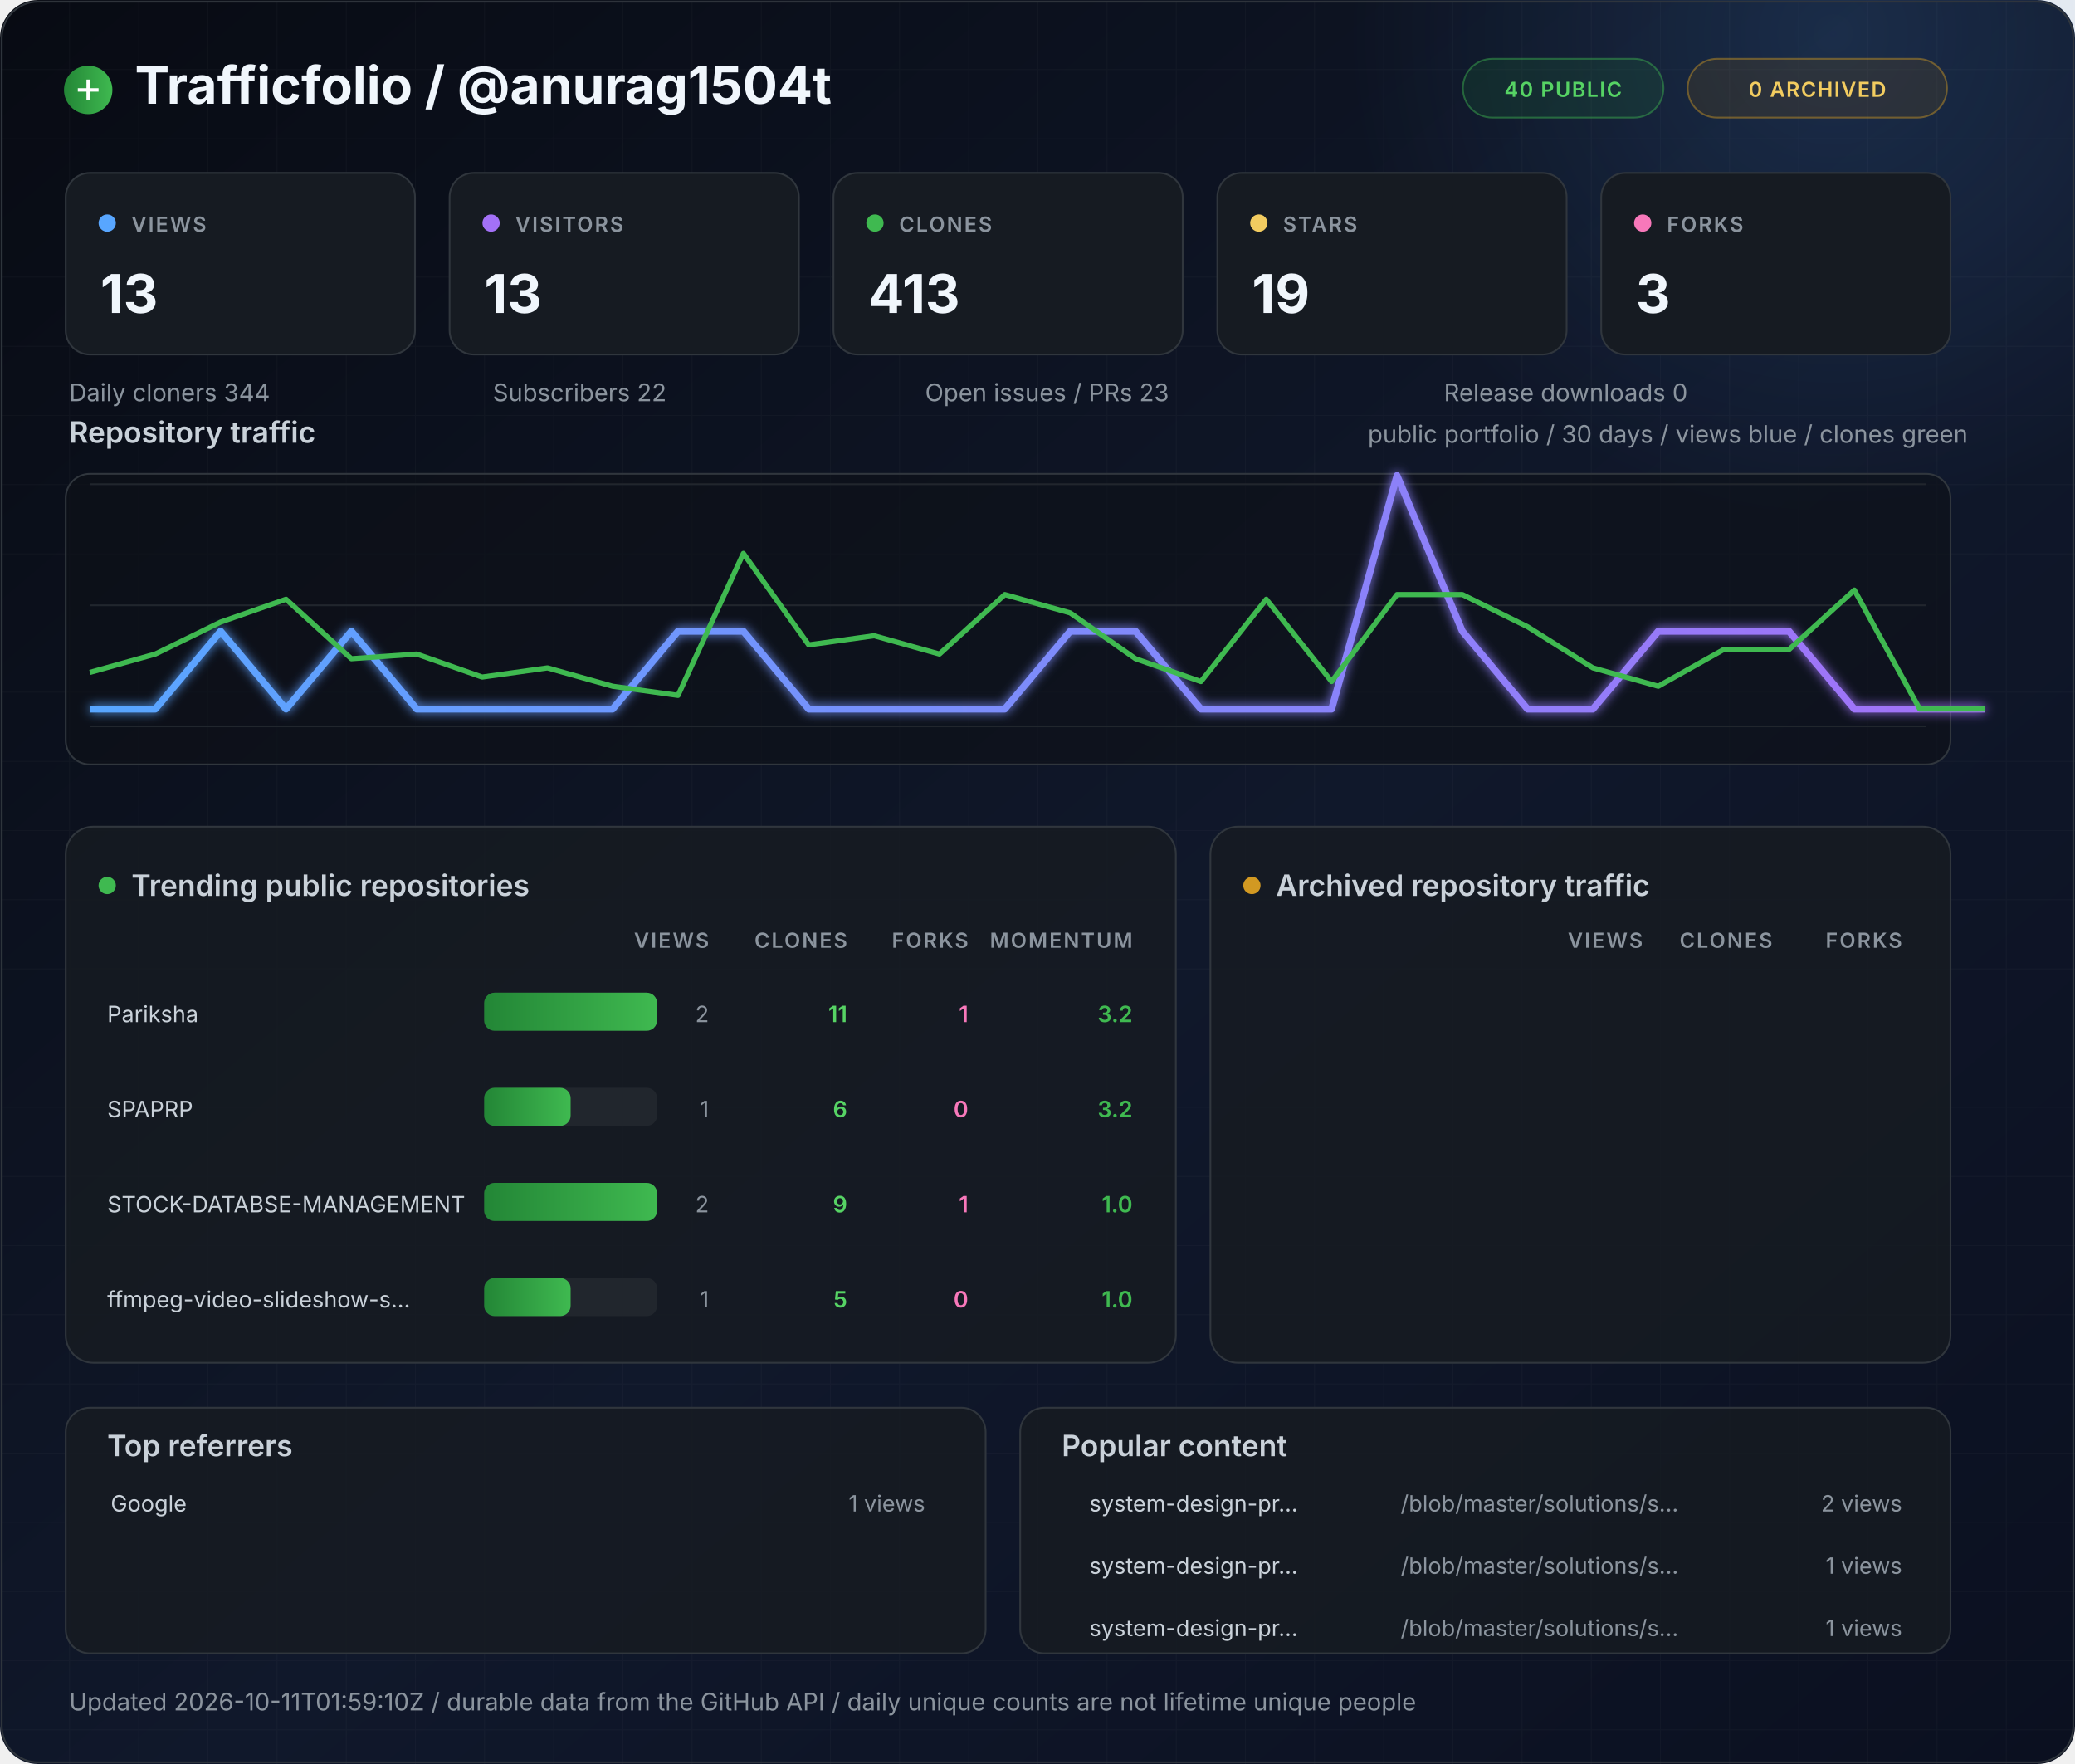
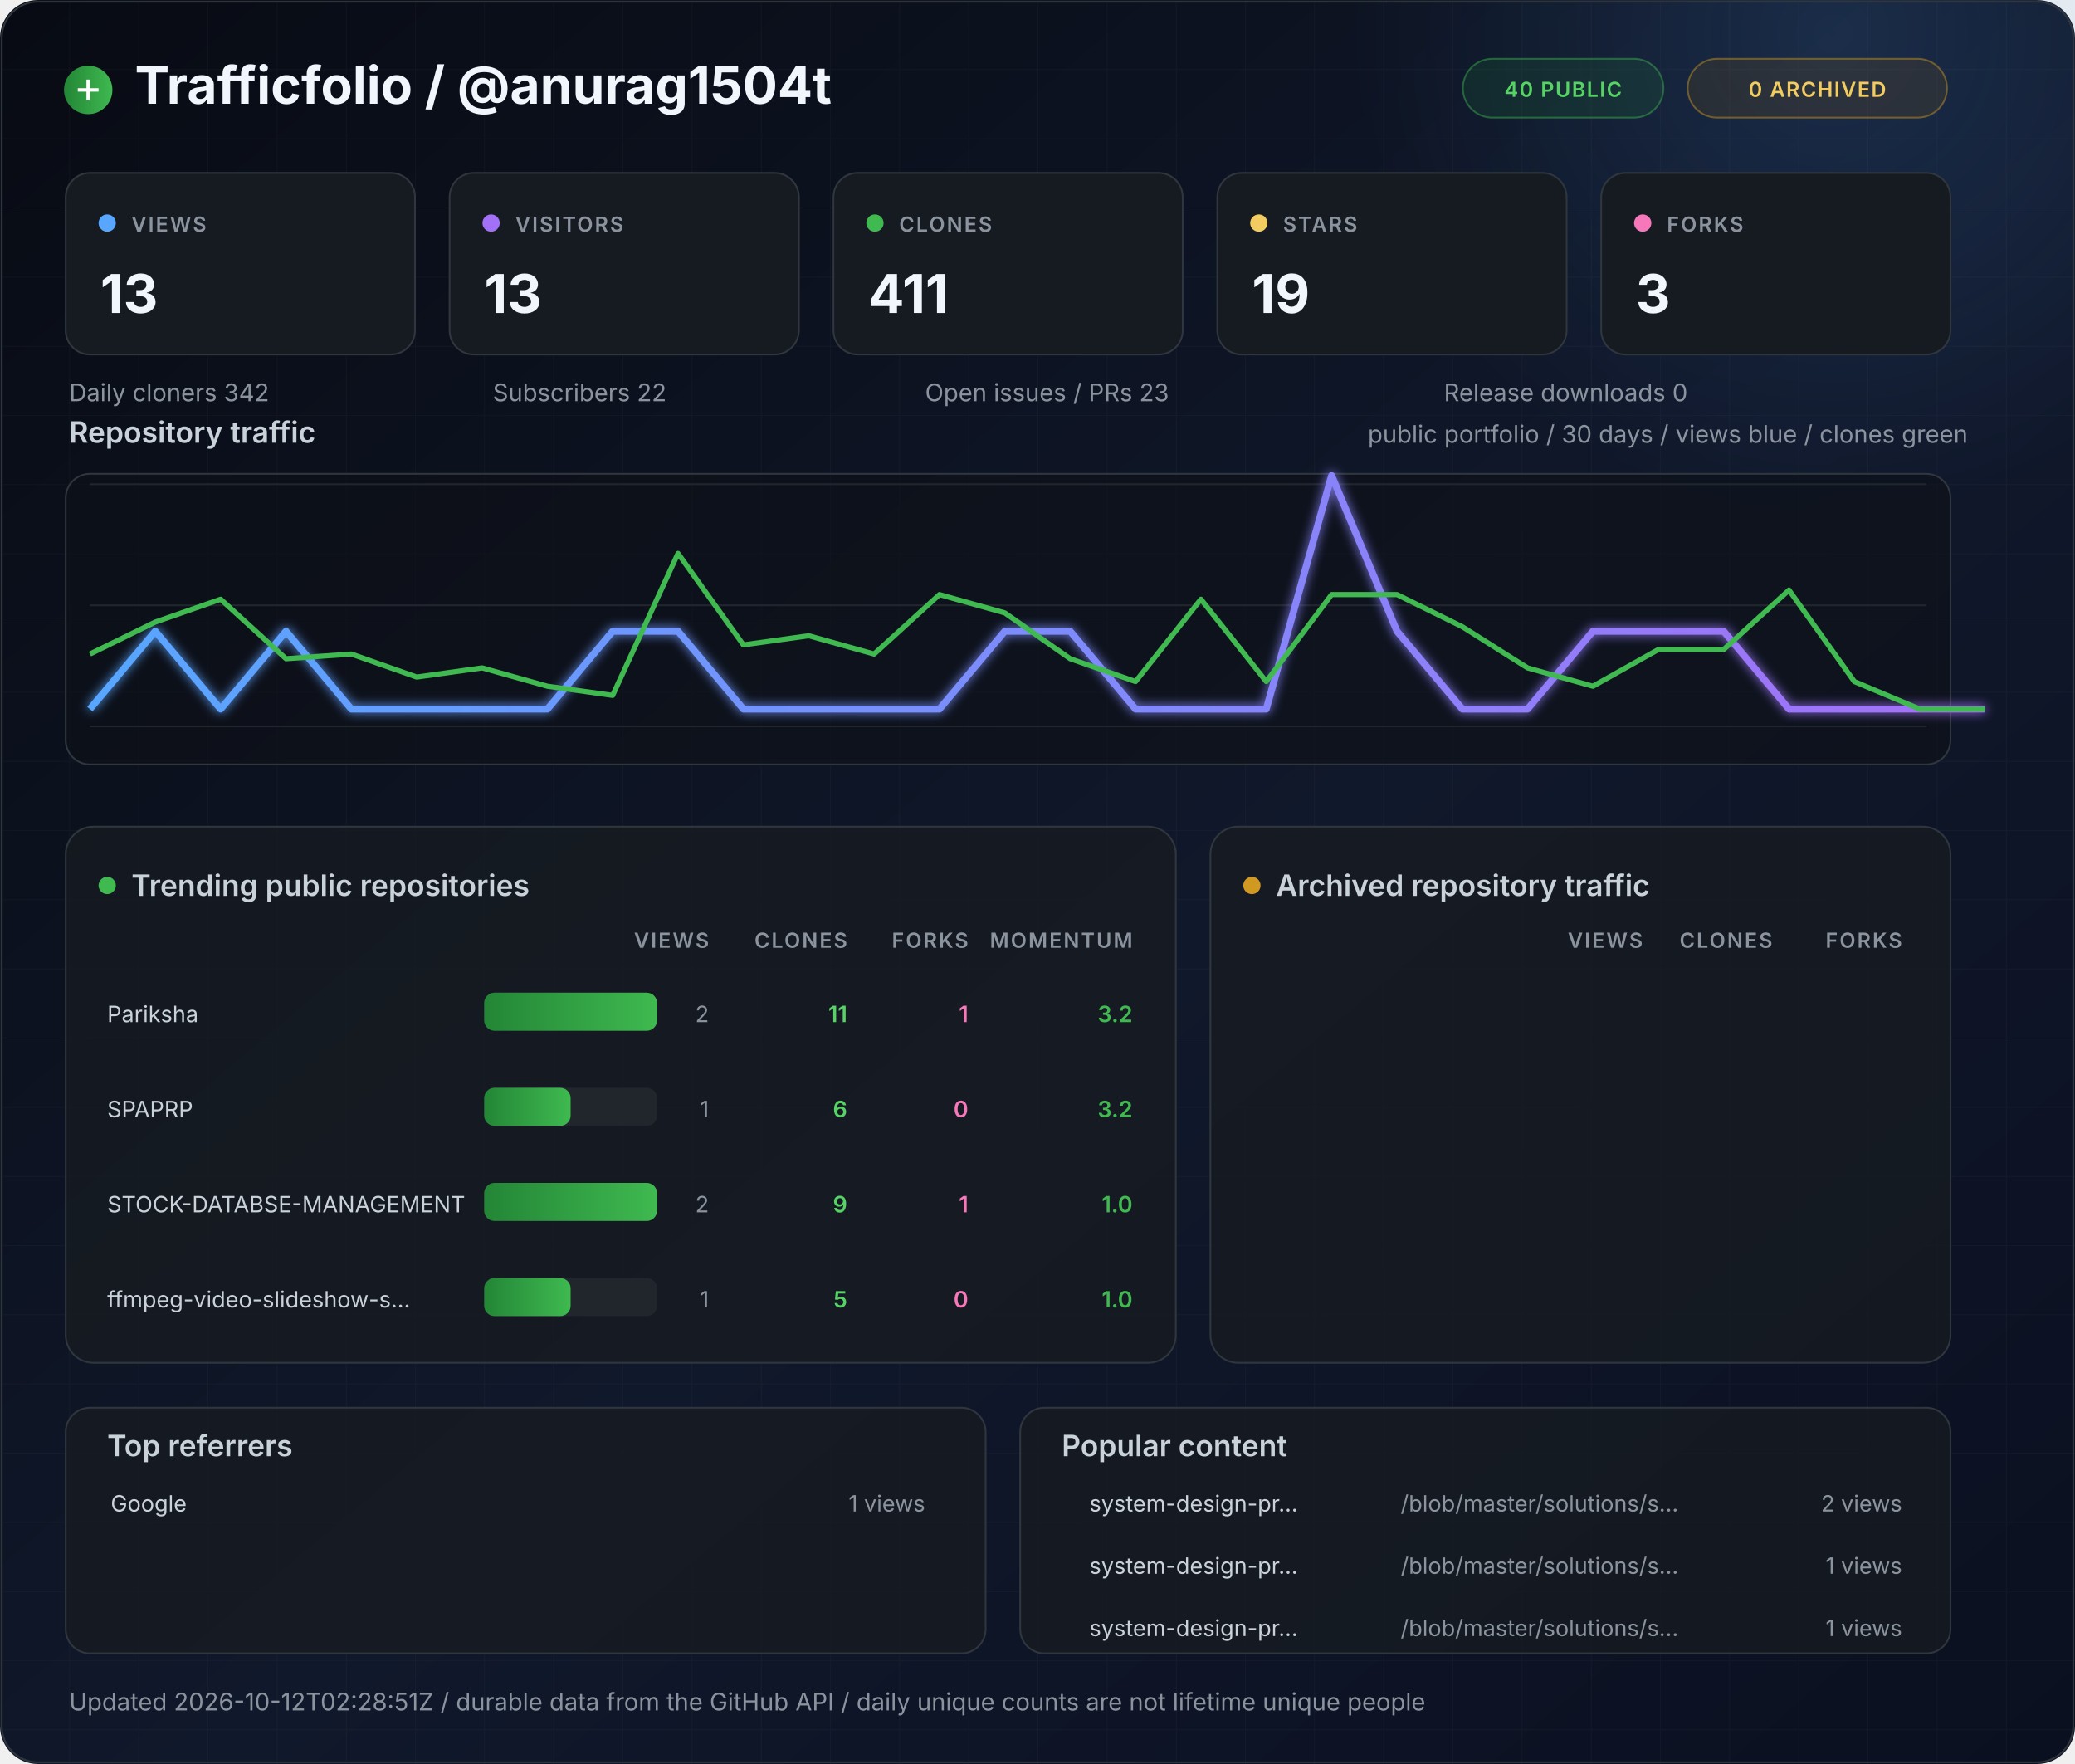
<svg xmlns="http://www.w3.org/2000/svg" width="1200" height="1020" viewBox="0 0 1200 1020" role="img" aria-label="Trafficfolio GitHub analytics dashboard for anurag1504t">
  <defs>
    <linearGradient id="bg" x1="0" y1="0" x2="1" y2="1">
      <stop stop-color="#080b13" />
      <stop offset=".55" stop-color="#10182b" />
      <stop offset="1" stop-color="#0b1020" />
    </linearGradient>
    <linearGradient id="line" x1="0" y1="0" x2="1" y2="0">
      <stop stop-color="#58a6ff" />
      <stop offset="1" stop-color="#a371f7" />
    </linearGradient>
    <linearGradient id="bar" x1="0" y1="0" x2="1" y2="0">
      <stop stop-color="#238636" />
      <stop offset="1" stop-color="#3fb950" />
    </linearGradient>
    <linearGradient id="archiveBar" x1="0" y1="0" x2="1" y2="0">
      <stop stop-color="#9e6a03" />
      <stop offset="1" stop-color="#f2cc60" />
    </linearGradient>
    <radialGradient id="ambient">
      <stop stop-color="#58a6ff" stop-opacity=".16" />
      <stop offset="1" stop-color="#58a6ff" stop-opacity="0" />
    </radialGradient>
    <pattern id="grid" width="40" height="40" patternUnits="userSpaceOnUse">
      <path d="M40 0H0V40" fill="none" stroke="#ffffff" stroke-opacity=".025" />
    </pattern>
    <filter id="glow">
      <feGaussianBlur stdDeviation="3" result="b" />
      <feMerge>
        <feMergeNode in="b" />
        <feMergeNode in="SourceGraphic" />
      </feMerge>
    </filter>
    <style>
    .title{font:750 30px -apple-system,BlinkMacSystemFont,"Segoe UI",sans-serif;fill:#f0f6fc}
    .subtitle{font:14px -apple-system,BlinkMacSystemFont,"Segoe UI",sans-serif;fill:#8b949e}
    .label{font:600 12px -apple-system,BlinkMacSystemFont,"Segoe UI",sans-serif;fill:#8b949e;letter-spacing:1px}
    .metric{font:700 31px -apple-system,BlinkMacSystemFont,"Segoe UI",sans-serif;fill:#f0f6fc}
    .section{font:600 17px -apple-system,BlinkMacSystemFont,"Segoe UI",sans-serif;fill:#c9d1d9}
    .repo,.value,.trend,.archive,.clone,.fork{font:13px -apple-system,BlinkMacSystemFont,"Segoe UI",sans-serif;fill:#c9d1d9}
    .value{fill:#8b949e} .trend{fill:#3fb950;font-weight:600} .archive{fill:#d29922}
    .clone{fill:#56d364;font-weight:600} .fork{fill:#f778ba;font-weight:600}
    .pill{font:600 12px -apple-system,BlinkMacSystemFont,"Segoe UI",sans-serif;letter-spacing:.7px}
  </style>
  </defs>
  <rect width="1200" height="1020" rx="22" fill="url(#bg)" />
  <rect width="1200" height="1020" rx="22" fill="url(#grid)" />
  <circle cx="1060" cy="20" r="280" fill="url(#ambient)" />
  <rect x="1" y="1" width="1198" height="1018" rx="21" fill="none" stroke="#30363d" />
  <circle cx="51" cy="52" r="14" fill="url(#bar)" />
  <path d="M45 52h12M51 46v12" stroke="#fff" stroke-width="2" />
  <text x="78" y="60" class="title">Trafficfolio / @anurag1504t</text>
  <rect x="846" y="34" width="116" height="34" rx="17" fill="#238636" fill-opacity=".16" stroke="#3fb950" stroke-opacity=".45" />
  <text x="904" y="56" text-anchor="middle" class="pill" fill="#56d364">40 PUBLIC</text>
  <rect x="976" y="34" width="150" height="34" rx="17" fill="#9e6a03" fill-opacity=".14" stroke="#d29922" stroke-opacity=".45" />
  <text x="1051" y="56" text-anchor="middle" class="pill" fill="#f2cc60">0 ARCHIVED</text>
  <rect x="38" y="100" width="202" height="105" rx="14" fill="#161b22" stroke="#30363d" />
  <circle cx="62" cy="129" r="5" fill="#58a6ff" />
  <text x="76" y="134" class="label">VIEWS</text>
  <text x="58" y="181" class="metric">13</text>
  <rect x="260" y="100" width="202" height="105" rx="14" fill="#161b22" stroke="#30363d" />
  <circle cx="284" cy="129" r="5" fill="#a371f7" />
  <text x="298" y="134" class="label">VISITORS</text>
  <text x="280" y="181" class="metric">13</text>
  <rect x="482" y="100" width="202" height="105" rx="14" fill="#161b22" stroke="#30363d" />
  <circle cx="506" cy="129" r="5" fill="#3fb950" />
  <text x="520" y="134" class="label">CLONES</text>
-   <text x="502" y="181" class="metric">413</text>
+   <text x="502" y="181" class="metric">411</text>
  <rect x="704" y="100" width="202" height="105" rx="14" fill="#161b22" stroke="#30363d" />
  <circle cx="728" cy="129" r="5" fill="#f2cc60" />
  <text x="742" y="134" class="label">STARS</text>
  <text x="724" y="181" class="metric">19</text>
  <rect x="926" y="100" width="202" height="105" rx="14" fill="#161b22" stroke="#30363d" />
  <circle cx="950" cy="129" r="5" fill="#f778ba" />
  <text x="964" y="134" class="label">FORKS</text>
  <text x="946" y="181" class="metric">3</text>
-   <text x="40" y="232" class="subtitle">Daily cloners 344</text>
+   <text x="40" y="232" class="subtitle">Daily cloners 342</text>
  <text x="285" y="232" class="subtitle">Subscribers 22</text>
  <text x="535" y="232" class="subtitle">Open issues / PRs 23</text>
  <text x="835" y="232" class="subtitle">Release downloads 0</text>
  <text x="40" y="256" class="section">Repository traffic</text>
  <text x="1138" y="256" text-anchor="end" class="subtitle">public portfolio / 30 days / views blue / clones green</text>
  <rect x="38" y="274" width="1090" height="168" rx="14" fill="#0d1117" fill-opacity=".62" stroke="#30363d" />
  <line x1="52" y1="420" x2="1114" y2="420" stroke="#21262d" />
  <line x1="52" y1="350" x2="1114" y2="350" stroke="#21262d" />
  <line x1="52" y1="280" x2="1114" y2="280" stroke="#21262d" />
-   <polyline points="52.0,410.0 89.8,410.0 127.6,365.0 165.4,410.0 203.2,365.0 241.0,410.0 278.8,410.0 316.6,410.0 354.3,410.0 392.1,365.0 429.9,365.0 467.7,410.0 505.5,410.0 543.3,410.0 581.1,410.0 618.9,365.0 656.7,365.0 694.5,410.0 732.3,410.0 770.1,410.0 807.9,275.0 845.7,365.0 883.4,410.0 921.2,410.0 959.0,365.0 996.8,365.0 1034.6,365.0 1072.4,410.0 1110.2,410.0 1148.0,410.0" fill="none" stroke="url(#line)" stroke-width="4" stroke-linejoin="round" filter="url(#glow)" />
-   <polyline points="52.0,388.8 89.8,378.2 127.6,359.7 165.4,346.5 203.2,380.9 241.0,378.2 278.8,391.5 316.6,386.2 354.3,396.8 392.1,402.1 429.9,320.0 467.7,372.9 505.5,367.6 543.3,378.2 581.1,343.8 618.9,354.4 656.7,380.9 694.5,394.1 732.3,346.5 770.1,394.1 807.9,343.8 845.7,343.8 883.4,362.4 921.2,386.2 959.0,396.8 996.8,375.6 1034.6,375.6 1072.4,341.2 1110.2,410.0 1148.0,410.0" fill="none" stroke="#3fb950" stroke-width="3" stroke-linejoin="round" />
+   <polyline points="52.0,410.0 89.8,365.0 127.6,410.0 165.4,365.0 203.2,410.0 241.0,410.0 278.8,410.0 316.6,410.0 354.3,365.0 392.1,365.0 429.9,410.0 467.7,410.0 505.5,410.0 543.3,410.0 581.1,365.0 618.9,365.0 656.7,410.0 694.5,410.0 732.3,410.0 770.1,275.0 807.9,365.0 845.7,410.0 883.4,410.0 921.2,365.0 959.0,365.0 996.8,365.0 1034.6,410.0 1072.4,410.0 1110.2,410.0 1148.0,410.0" fill="none" stroke="url(#line)" stroke-width="4" stroke-linejoin="round" filter="url(#glow)" />
+   <polyline points="52.0,378.2 89.8,359.7 127.6,346.5 165.4,380.9 203.2,378.2 241.0,391.5 278.8,386.2 316.6,396.8 354.3,402.1 392.1,320.0 429.9,372.9 467.7,367.6 505.5,378.2 543.3,343.8 581.1,354.4 618.9,380.9 656.7,394.1 694.5,346.5 732.3,394.1 770.1,343.8 807.9,343.8 845.7,362.4 883.4,386.2 921.2,396.8 959.0,375.6 996.8,375.6 1034.6,341.2 1072.4,394.1 1110.2,410.0 1148.0,410.0" fill="none" stroke="#3fb950" stroke-width="3" stroke-linejoin="round" />
  <rect x="38" y="478" width="642" height="310" rx="16" fill="#161b22" fill-opacity=".82" stroke="#30363d" />
  <circle cx="62" cy="512" r="5" fill="#3fb950" />
  <text x="76" y="518" class="section">Trending public repositories</text>
  <text x="410" y="548" text-anchor="end" class="label">VIEWS</text>
  <text x="490" y="548" text-anchor="end" class="label">CLONES</text>
  <text x="560" y="548" text-anchor="end" class="label">FORKS</text>
  <text x="655" y="548" text-anchor="end" class="label">MOMENTUM</text>
  <text x="62" y="591" class="repo">Pariksha</text>
  <rect x="280" y="574" width="100" height="22" rx="6" fill="#21262d" />
  <rect x="280" y="574" width="100" height="22" rx="6" fill="url(#bar)" />
  <text x="410" y="591" text-anchor="end" class="value">2</text>
  <text x="490" y="591" text-anchor="end" class="clone">11</text>
  <text x="560" y="591" text-anchor="end" class="fork">1</text>
  <text x="655" y="591" text-anchor="end" class="trend">3.2</text>
  <text x="62" y="646" class="repo">SPAPRP</text>
  <rect x="280" y="629" width="100" height="22" rx="6" fill="#21262d" />
  <rect x="280" y="629" width="50" height="22" rx="6" fill="url(#bar)" />
  <text x="410" y="646" text-anchor="end" class="value">1</text>
  <text x="490" y="646" text-anchor="end" class="clone">6</text>
  <text x="560" y="646" text-anchor="end" class="fork">0</text>
  <text x="655" y="646" text-anchor="end" class="trend">3.2</text>
  <text x="62" y="701" class="repo">STOCK-DATABSE-MANAGEMENT</text>
  <rect x="280" y="684" width="100" height="22" rx="6" fill="#21262d" />
  <rect x="280" y="684" width="100" height="22" rx="6" fill="url(#bar)" />
  <text x="410" y="701" text-anchor="end" class="value">2</text>
  <text x="490" y="701" text-anchor="end" class="clone">9</text>
  <text x="560" y="701" text-anchor="end" class="fork">1</text>
  <text x="655" y="701" text-anchor="end" class="trend">1.0</text>
  <text x="62" y="756" class="repo">ffmpeg-video-slideshow-s...</text>
  <rect x="280" y="739" width="100" height="22" rx="6" fill="#21262d" />
  <rect x="280" y="739" width="50" height="22" rx="6" fill="url(#bar)" />
  <text x="410" y="756" text-anchor="end" class="value">1</text>
  <text x="490" y="756" text-anchor="end" class="clone">5</text>
  <text x="560" y="756" text-anchor="end" class="fork">0</text>
  <text x="655" y="756" text-anchor="end" class="trend">1.0</text>
  <rect x="700" y="478" width="428" height="310" rx="16" fill="#161b22" fill-opacity=".82" stroke="#30363d" />
  <circle cx="724" cy="512" r="5" fill="#d29922" />
  <text x="738" y="518" class="section">Archived repository traffic</text>
  <text x="950" y="548" text-anchor="end" class="label">VIEWS</text>
  <text x="1025" y="548" text-anchor="end" class="label">CLONES</text>
  <text x="1100" y="548" text-anchor="end" class="label">FORKS</text>
  <rect x="38" y="814" width="532" height="142" rx="14" fill="#161b22" fill-opacity=".82" stroke="#30363d" />
  <text x="62" y="842" class="section">Top referrers</text>
  <text x="64" y="874" class="repo">Google</text>
  <text x="535" y="874" text-anchor="end" class="value">1 views</text>
  <rect x="590" y="814" width="538" height="142" rx="14" fill="#161b22" fill-opacity=".82" stroke="#30363d" />
  <text x="614" y="842" class="section">Popular content</text>
  <text x="630" y="874" class="repo">system-design-pr...</text>
  <text x="810" y="874" class="value">/blob/master/solutions/s...</text>
  <text x="1100" y="874" text-anchor="end" class="value">2 views</text>
  <text x="630" y="910" class="repo">system-design-pr...</text>
  <text x="810" y="910" class="value">/blob/master/solutions/s...</text>
  <text x="1100" y="910" text-anchor="end" class="value">1 views</text>
  <text x="630" y="946" class="repo">system-design-pr...</text>
  <text x="810" y="946" class="value">/blob/master/solutions/s...</text>
  <text x="1100" y="946" text-anchor="end" class="value">1 views</text>
-   <text x="40" y="989" class="subtitle">Updated 2026-10-11T01:59:10Z / durable data from the GitHub API / daily unique counts are not lifetime unique people</text>
+   <text x="40" y="989" class="subtitle">Updated 2026-10-12T02:28:51Z / durable data from the GitHub API / daily unique counts are not lifetime unique people</text>
</svg>
